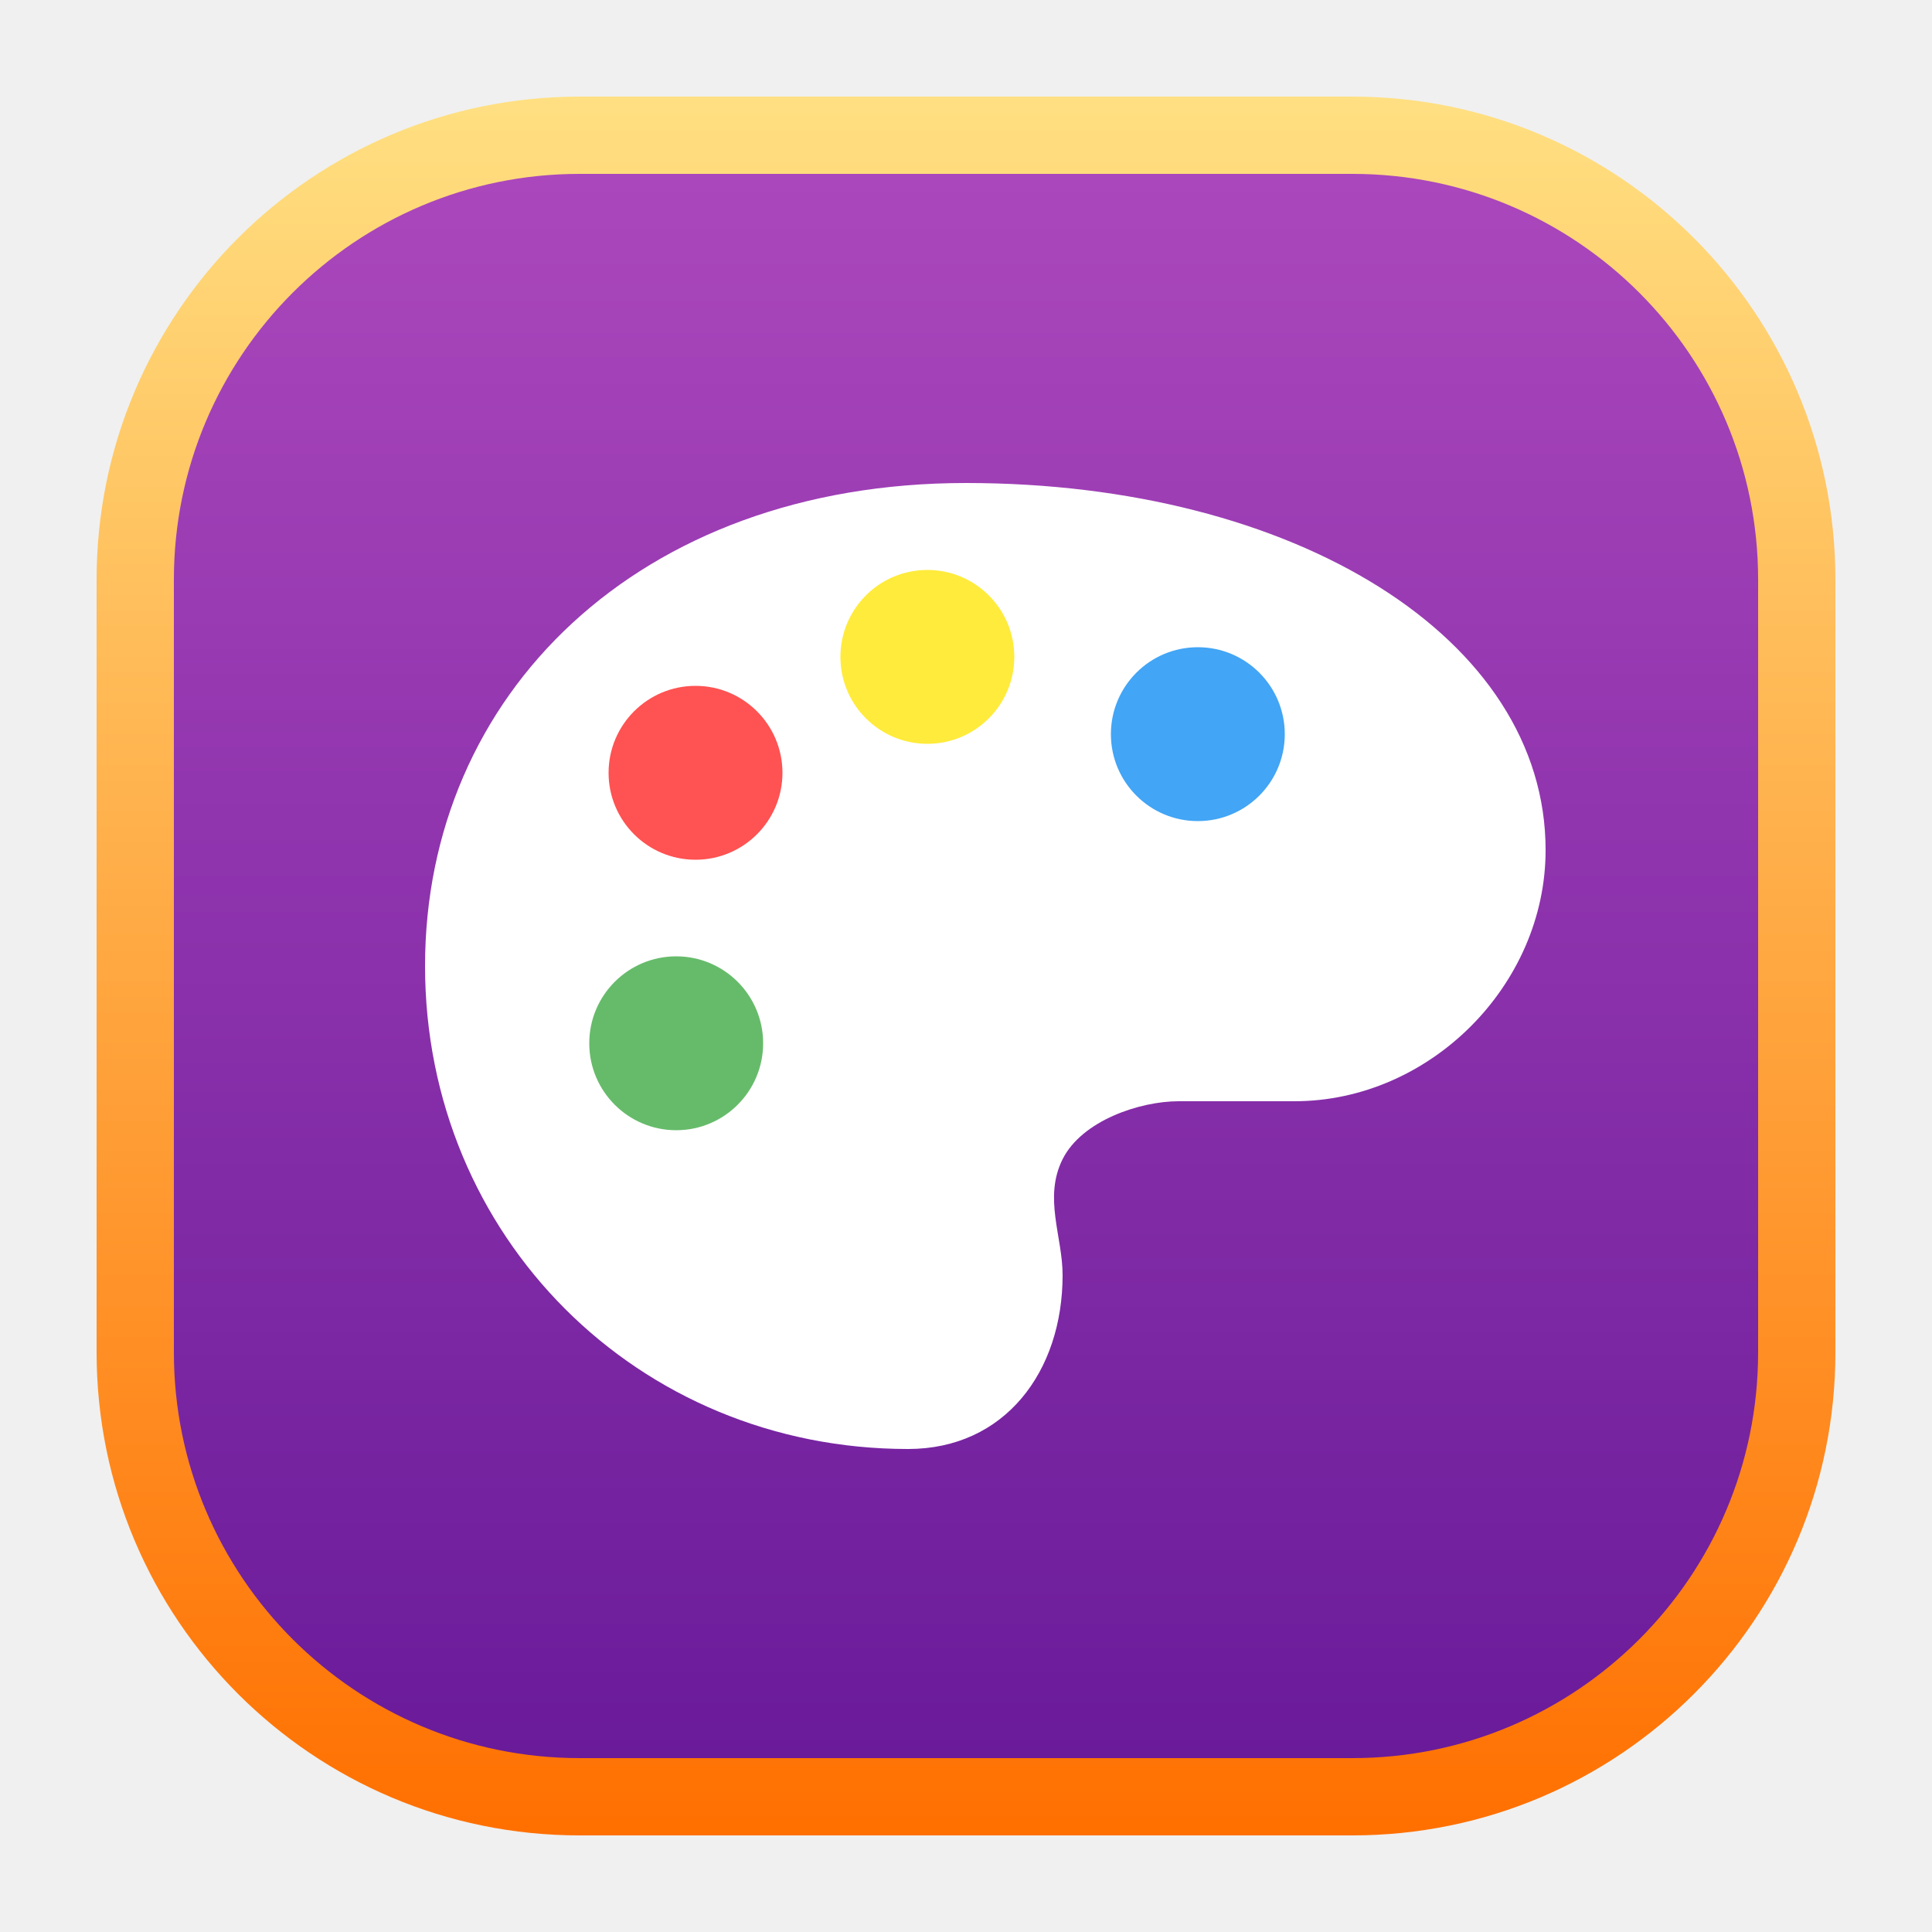
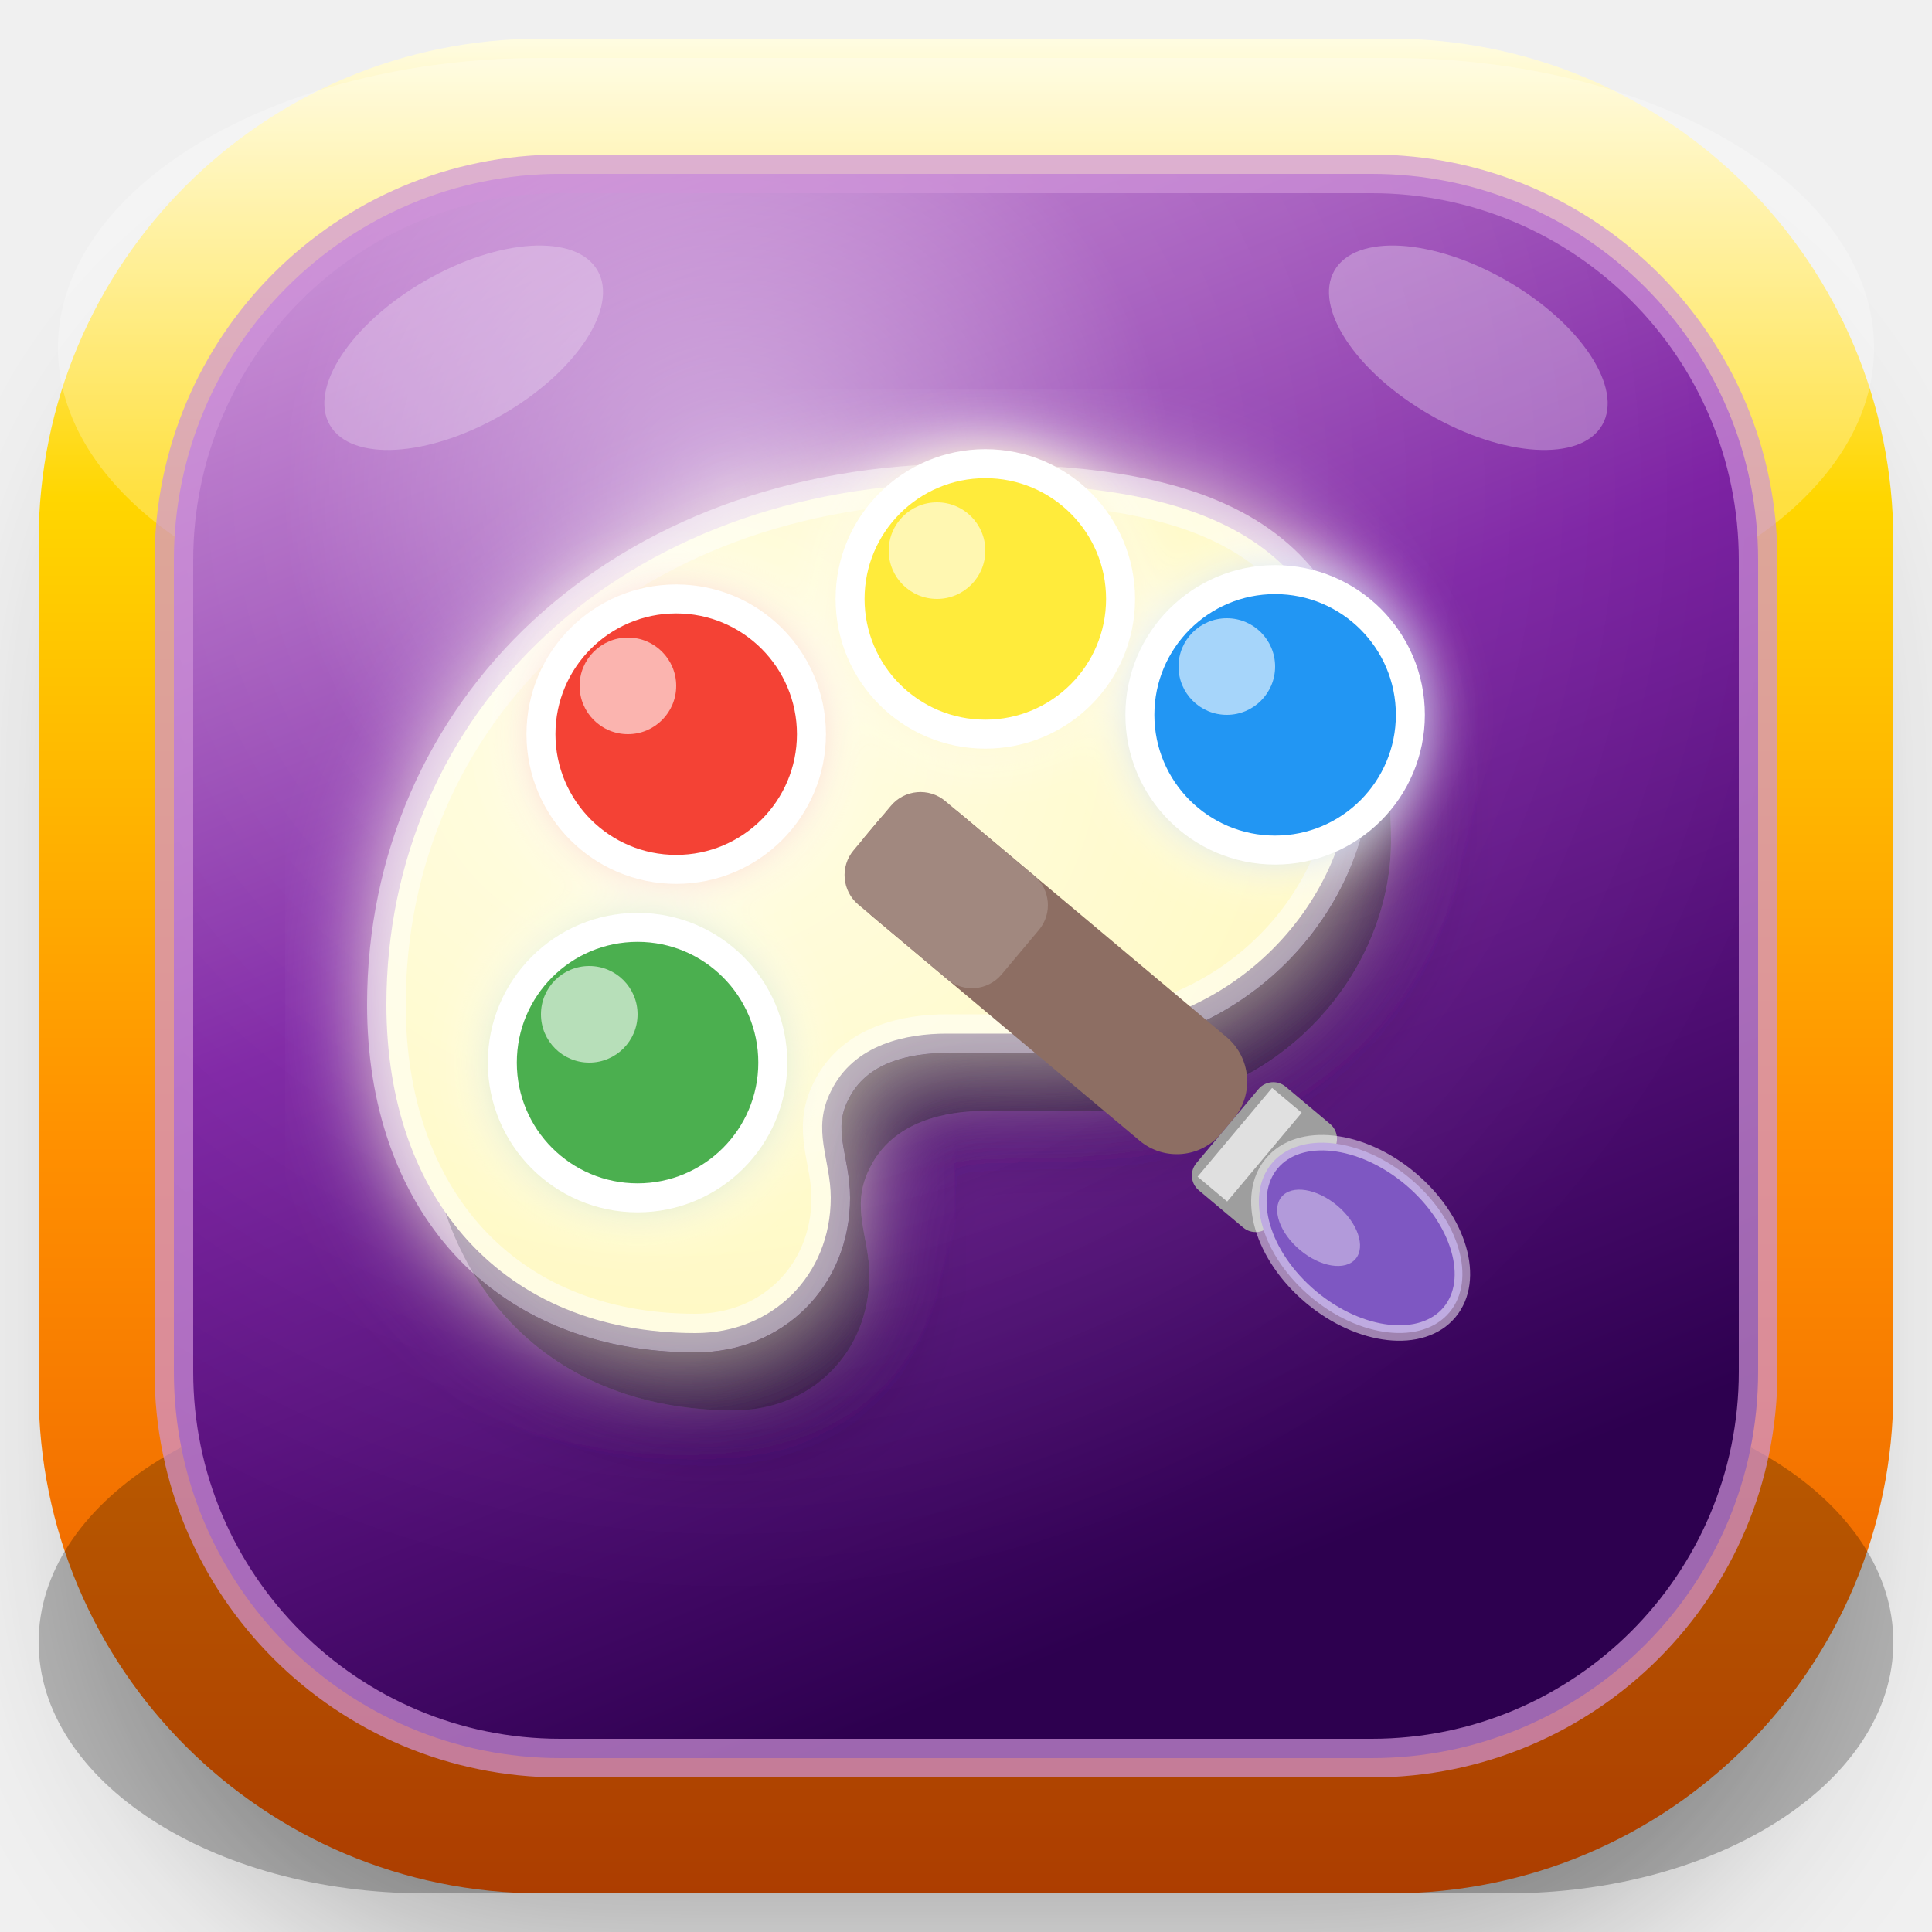
<svg xmlns="http://www.w3.org/2000/svg" viewBox="0 0 100 100">
  <defs>
-     <linearGradient id="gold" x1="0" y1="0" x2="0" y2="1">
-       <stop stop-color="#FFE082" />
-       <stop offset="1" stop-color="#FF6F00" />
+     <linearGradient id="tg-frame" x1="0" y1="0" x2="0" y2="1">
+       <stop offset="0" stop-color="#FFFDE7" />
+       <stop offset="0.25" stop-color="#FFD600" />
+       <stop offset="0.6" stop-color="#FF8F00" />
+       <stop offset="1" stop-color="#E65100" />
    </linearGradient>
-     <linearGradient id="purple" x1="0" y1="0" x2="0" y2="1">
-       <stop stop-color="#AB47BC" />
-       <stop offset="1" stop-color="#6A1B9A" />
+     <linearGradient id="tg-bg" x1="0" y1="0" x2="0.4" y2="1">
+       <stop offset="0" stop-color="#CE93D8" />
+       <stop offset="0.5" stop-color="#7B1FA2" />
+       <stop offset="1" stop-color="#2D004F" />
    </linearGradient>
+     <radialGradient id="tg-lens" cx="0.35" cy="0.2" r="0.7">
+       <stop offset="0" stop-color="#fff" stop-opacity="0.5" />
+       <stop offset="0.4" stop-color="#fff" stop-opacity="0.1" />
+       <stop offset="1" stop-color="#fff" stop-opacity="0" />
+     </radialGradient>
+     <radialGradient id="tg-palette-shine" cx="0.3" cy="0.3" r="0.7">
+       <stop offset="0" stop-color="#FFFDE7" />
+       <stop offset="1" stop-color="#FFF9C4" />
+     </radialGradient>
+     <filter id="tg-drop">
+       <feDropShadow dx="0" dy="5" stdDeviation="5" flood-color="#000" flood-opacity="0.6" />
+     </filter>
+     <filter id="tg-glow">
+       <feGaussianBlur stdDeviation="2.5" result="b" />
+       <feMerge>
+         <feMergeNode in="b" />
+         <feMergeNode in="SourceGraphic" />
+       </feMerge>
+     </filter>
+     <filter id="tg-dot-glow">
+       <feGaussianBlur stdDeviation="1.5" result="b" />
+       <feMerge>
+         <feMergeNode in="b" />
+         <feMergeNode in="SourceGraphic" />
+       </feMerge>
+     </filter>
  </defs>
-   <rect x="5" y="5" width="90" height="90" rx="25" fill="url(#gold)" />
-   <rect x="9" y="9" width="82" height="82" rx="21" fill="url(#purple)" />
-   <path d="M50 25C33 25 22 36 22 50s11 25 25 25c5 0 8-4 8-9 0-2-1-4 0-6s4-3 6-3h6c7 0 13-6 13-13 0-11-13-19-30-19Z" fill="#fff" />
-   <circle cx="36" cy="40" r="4.5" fill="#FF5252" />
-   <circle cx="48" cy="34" r="4.5" fill="#FFEB3B" />
-   <circle cx="62" cy="38" r="4.5" fill="#42A5F5" />
-   <circle cx="35" cy="54" r="4.5" fill="#66BB6A" />
+   <rect x="6" y="9" width="88" height="88" rx="23" fill="#000" opacity="0.45" filter="url(#tg-drop)" />
+   <rect x="2" y="2" width="96" height="96" rx="26" fill="url(#tg-frame)" />
+   <rect x="3" y="3" width="94" height="30" rx="25" fill="#fff" opacity="0.25" />
+   <rect x="2" y="72" width="96" height="26" rx="20" fill="#000" opacity="0.25" />
+   <rect x="9" y="9" width="82" height="82" rx="20" fill="url(#tg-bg)" />
+   <rect x="9" y="9" width="82" height="82" rx="20" fill="url(#tg-lens)" />
+   <rect x="9" y="9" width="82" height="82" rx="20" fill="none" stroke="#CE93D8" stroke-width="2" opacity="0.7" />
+   <g filter="url(#tg-glow)">
+     <path d="M50 25 C32 25 20 37 20 52 c0 10 6 17 16 17 4 0 7-3 7-7 0-2-1-3.5 0-5.5 1.2-2.5 4-3 6-3 h6 c9 0 15-7 15-14 C70 27 61 25 50 25Z" fill="#1a0030" opacity="0.5" transform="translate(2,4)" />
+     <path d="M50 25 C32 25 20 37 20 52 c0 10 6 17 16 17 4 0 7-3 7-7 0-2-1-3.5 0-5.5 1.2-2.5 4-3 6-3 h6 c9 0 15-7 15-14 C70 27 61 25 50 25Z" fill="url(#tg-palette-shine)" />
+     <path d="M50 25 C32 25 20 37 20 52 c0 10 6 17 16 17 4 0 7-3 7-7 0-2-1-3.5 0-5.5 1.2-2.5 4-3 6-3 h6 c9 0 15-7 15-14 C70 27 61 25 50 25Z" fill="none" stroke="white" stroke-width="2" opacity="0.5" />
+   </g>
+   <g filter="url(#tg-dot-glow)">
+     <circle cx="35" cy="38" r="7" fill="#F44336" />
+     <circle cx="35" cy="38" r="7" fill="none" stroke="white" stroke-width="1.5" />
+     <circle cx="32.5" cy="35.5" r="2.5" fill="white" opacity="0.6" />
+     <circle cx="51" cy="31" r="7" fill="#FFEB3B" />
+     <circle cx="51" cy="31" r="7" fill="none" stroke="white" stroke-width="1.5" />
+     <circle cx="48.5" cy="28.5" r="2.5" fill="white" opacity="0.6" />
+     <circle cx="66" cy="37" r="7" fill="#2196F3" />
+     <circle cx="66" cy="37" r="7" fill="none" stroke="white" stroke-width="1.5" />
+     <circle cx="63.5" cy="34.5" r="2.5" fill="white" opacity="0.6" />
+     <circle cx="33" cy="55" r="7" fill="#4CAF50" />
+     <circle cx="33" cy="55" r="7" fill="none" stroke="white" stroke-width="1.5" />
+     <circle cx="30.5" cy="52.5" r="2.5" fill="white" opacity="0.6" />
+   </g>
+   <g transform="translate(62,57) rotate(-50)">
+     <rect x="-3.5" y="-22" width="7" height="24" rx="3" fill="#8D6E63" />
+     <rect x="-3.5" y="-22" width="7" height="10" rx="2" fill="#A1887F" />
+     <rect x="-3.5" y="2" width="7" height="5" rx="1" fill="#9E9E9E" />
+     <rect x="-3" y="2.5" width="6" height="2" fill="#E0E0E0" />
+     <ellipse cx="0" cy="11" rx="4" ry="6" fill="#7E57C2" />
+     <ellipse cx="0" cy="11" rx="4" ry="6" fill="none" stroke="white" stroke-width="0.8" opacity="0.5" />
+     <ellipse cx="-1" cy="9" rx="1.5" ry="2.5" fill="white" opacity="0.4" />
+   </g>
+   <ellipse cx="76" cy="18" rx="8" ry="4" fill="#fff" opacity="0.3" transform="rotate(30 76 18)" />
+   <ellipse cx="24" cy="18" rx="8" ry="4" fill="#fff" opacity="0.25" transform="rotate(-30 24 18)" />
</svg>
